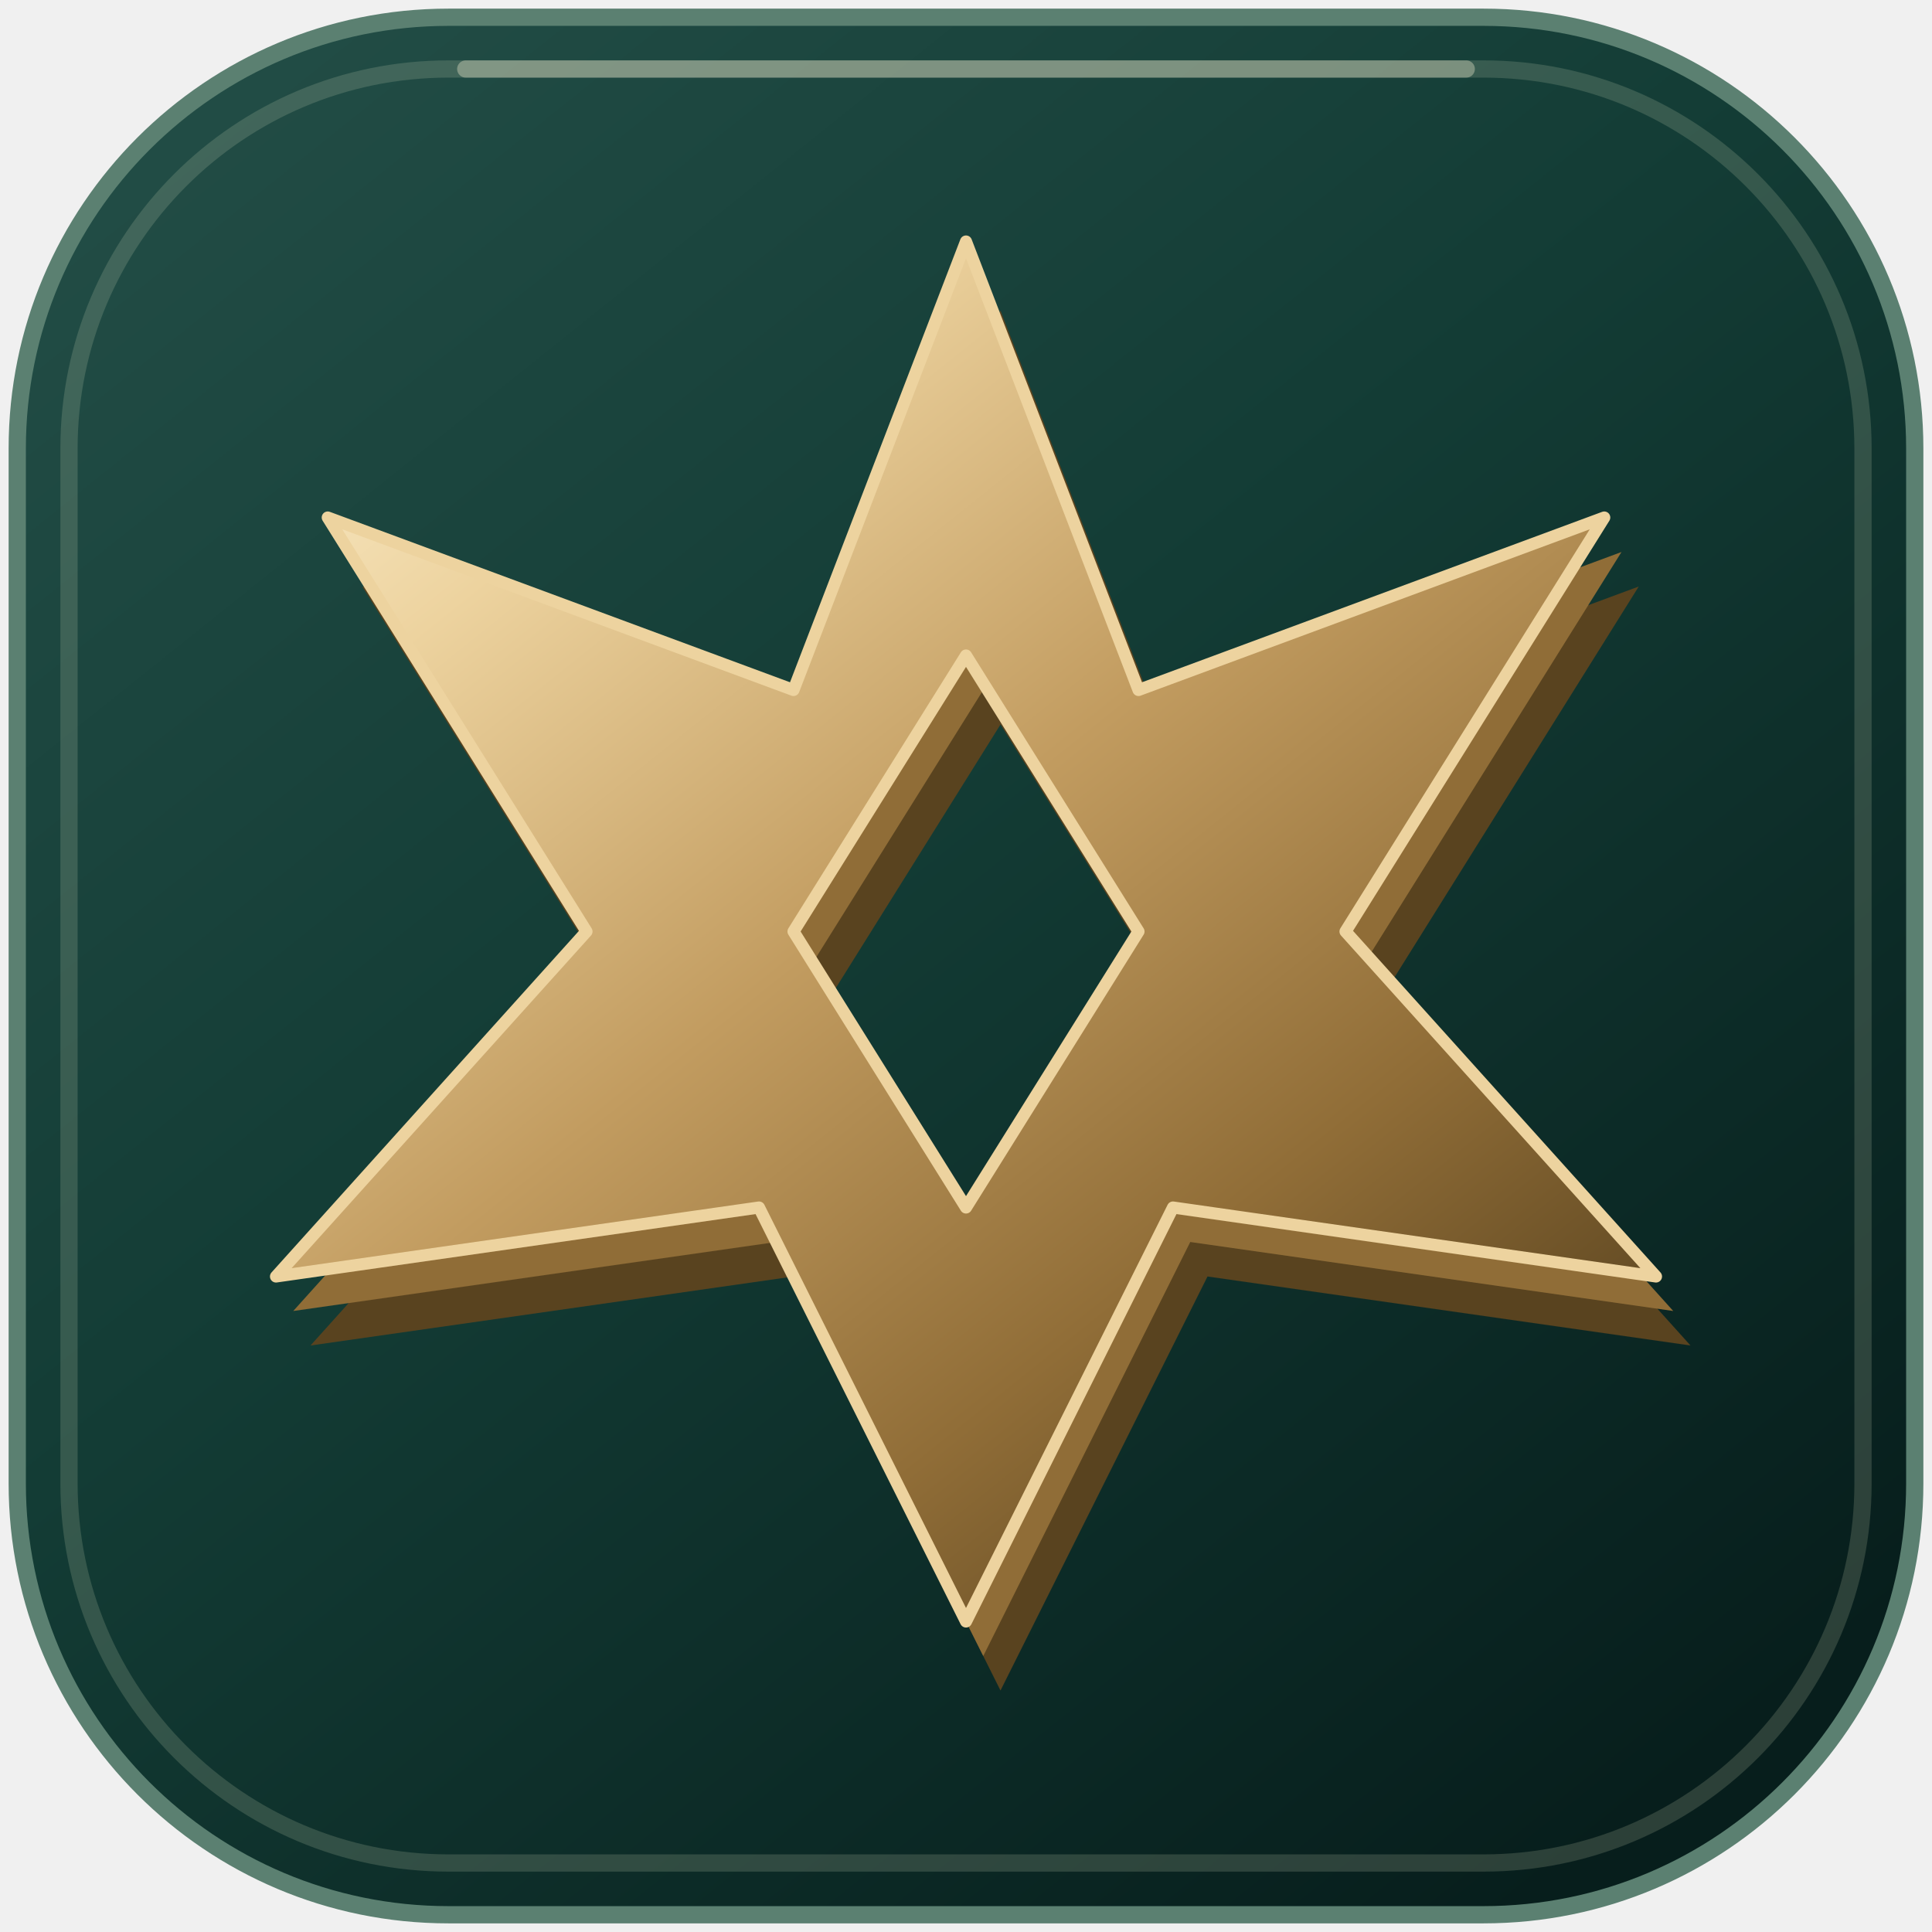
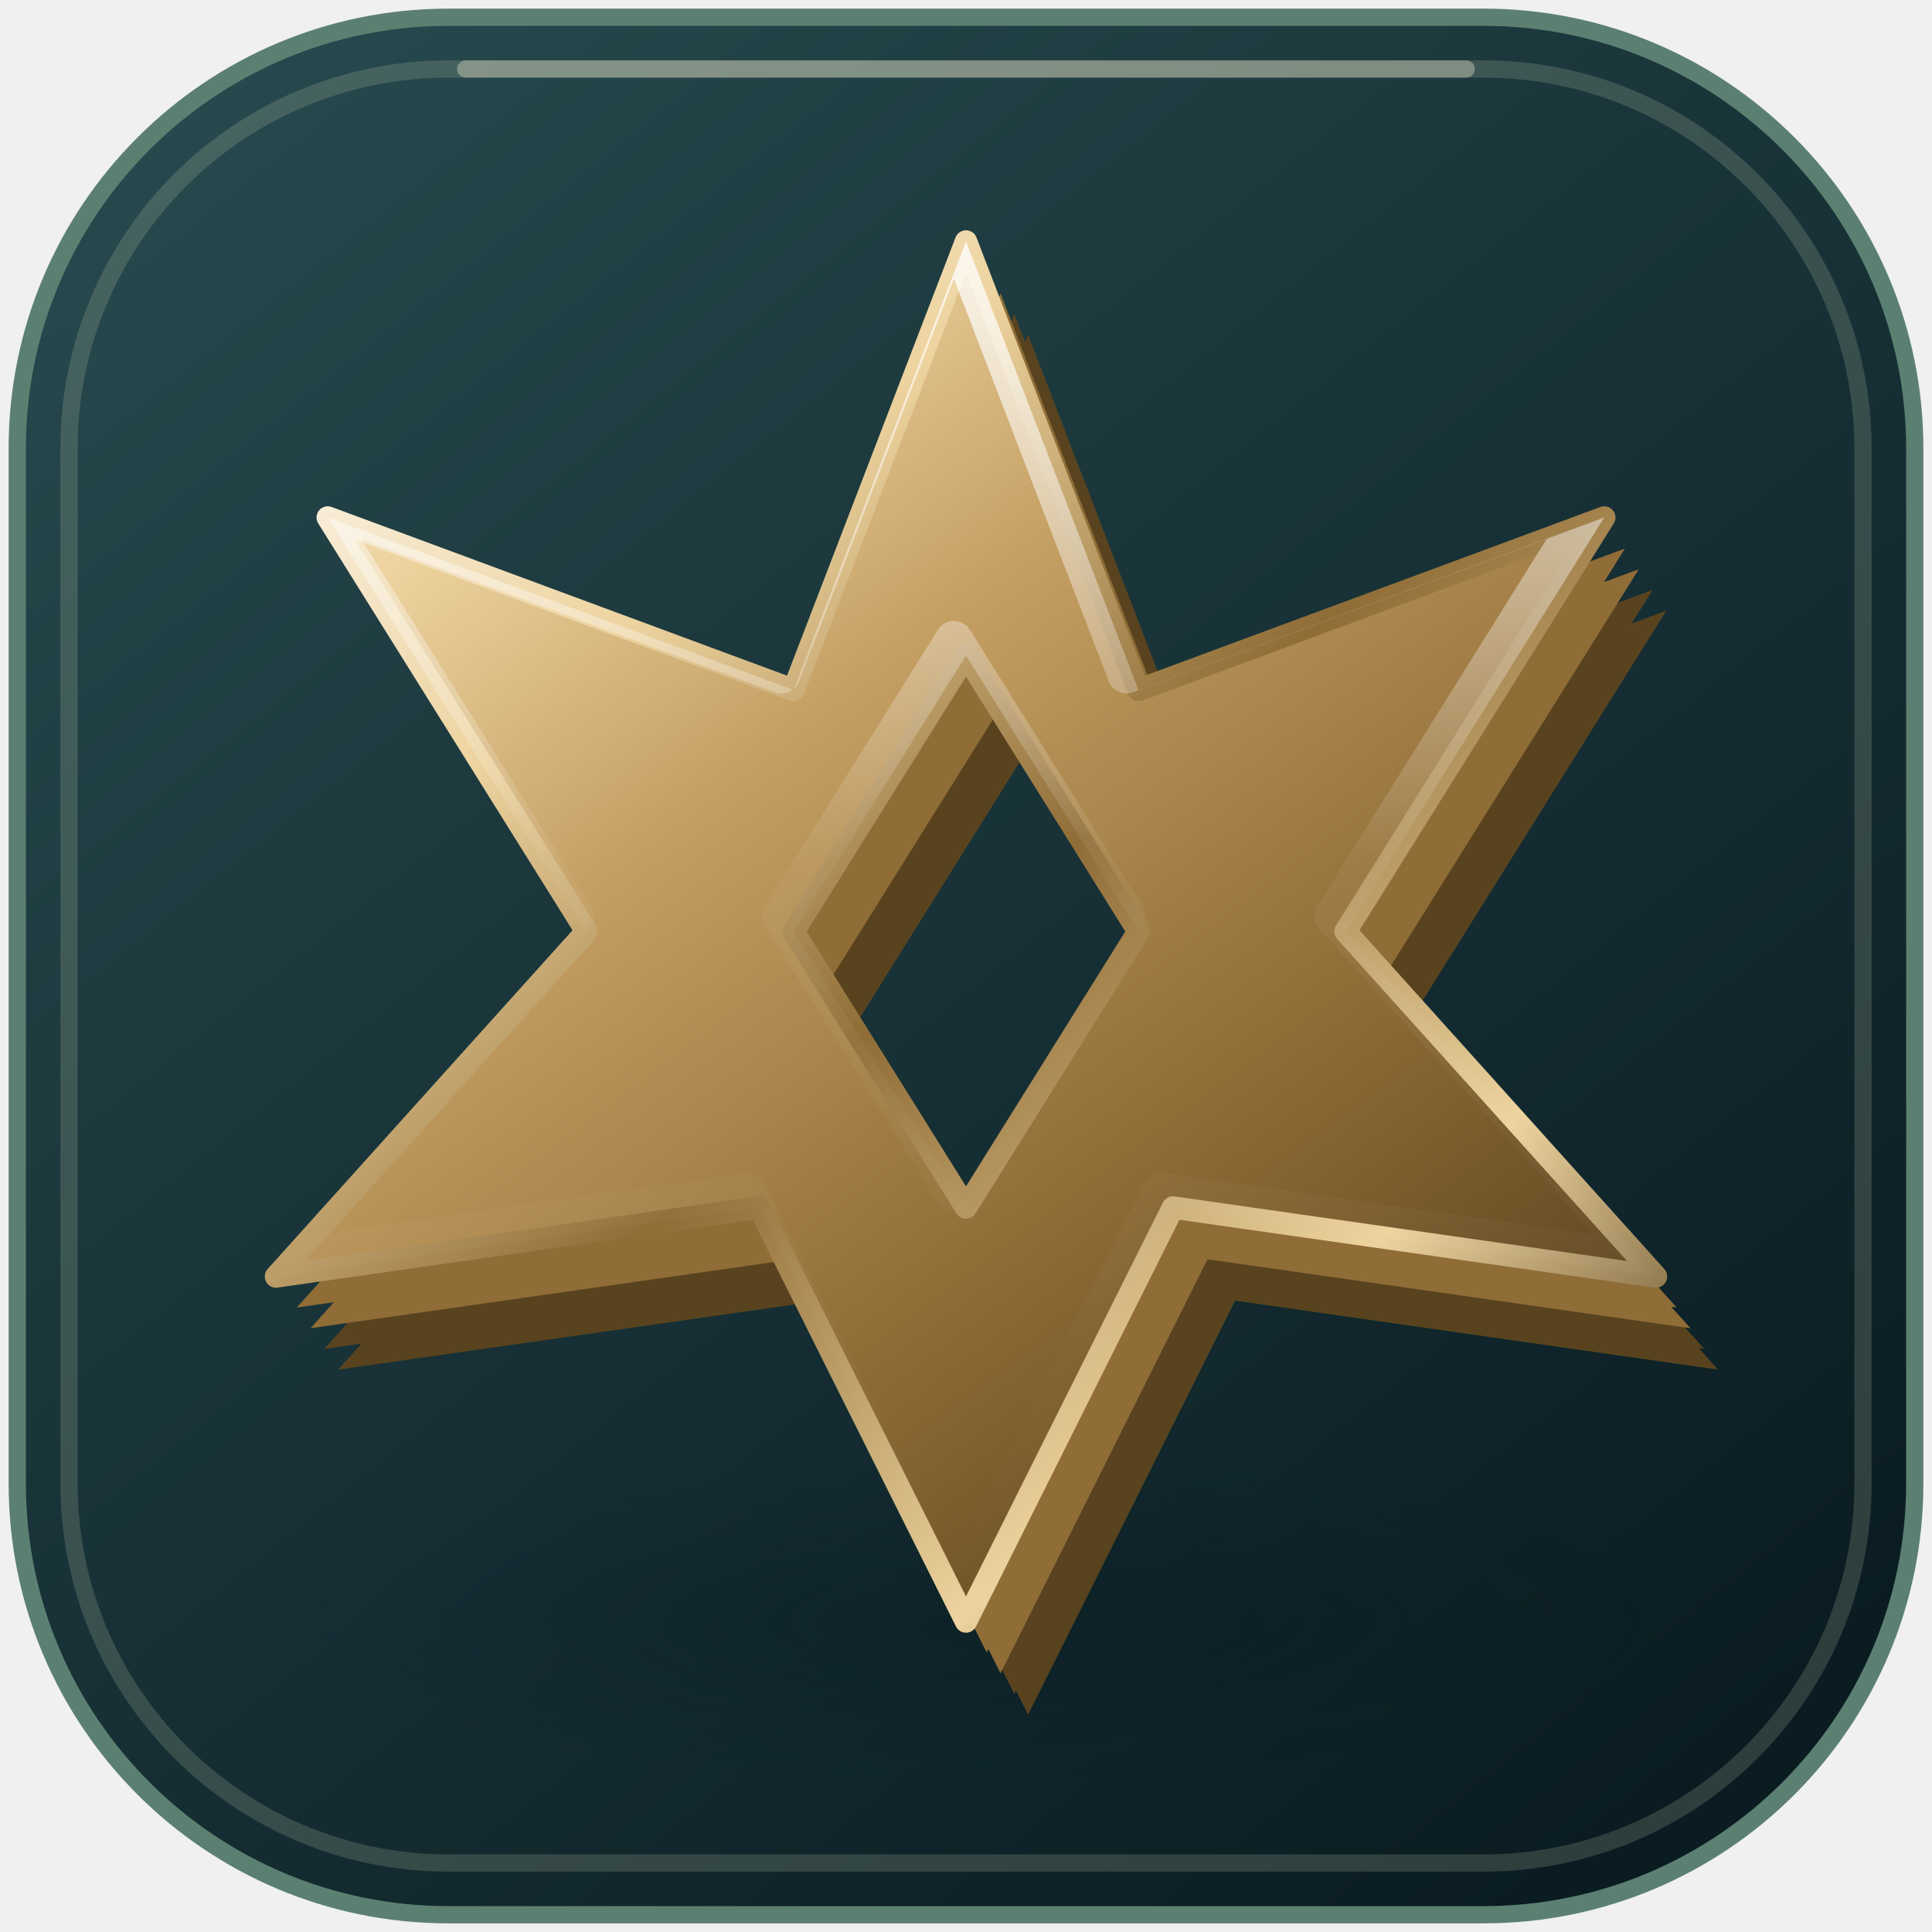
<svg xmlns="http://www.w3.org/2000/svg" viewBox="0 0 112 112" role="img" aria-label="DENTAYA">
  <defs>
-     <linearGradient id="dy-10-icon-face" x1="0" y1="0" x2=".8" y2="1" gradientUnits="objectBoundingBox">
+     <linearGradient id="dy-10-icon-face" x1="0" y1="0" x2=".75" y2="1">
      <stop offset="0" stop-color="#FFF5D9" />
-       <stop offset=".22" stop-color="#EDD39F" />
-       <stop offset=".5" stop-color="#C29C60" />
-       <stop offset=".77" stop-color="#906D37" />
+       <stop offset=".19" stop-color="#EDD39F" />
+       <stop offset=".42" stop-color="#C29C60" />
+       <stop offset=".72" stop-color="#906D37" />
+       <stop offset="1" stop-color="#59431F" />
+     </linearGradient>
+     <linearGradient id="dy-10-icon-bevel" x1="0" y1="0" x2=".9" y2="1">
+       <stop stop-color="#FFFFFF" />
+       <stop offset=".28" stop-color="#EDD39F" />
+       <stop offset=".53" stop-color="#906D37" />
+       <stop offset=".8" stop-color="#EDD39F" />
      <stop offset="1" stop-color="#59431F" />
    </linearGradient>
    <linearGradient id="dy-10-icon-tile" x2=".8" y2="1">
-       <stop stop-color="#244F48" />
-       <stop offset=".48" stop-color="#133C35" />
-       <stop offset="1" stop-color="#071E1C" />
+       <stop stop-color="#294C50" />
+       <stop offset=".48" stop-color="#193439" />
+       <stop offset="1" stop-color="#0A1C22" />
    </linearGradient>
+     <radialGradient id="dy-10-icon-shadow">
+       <stop stop-color="#061A20" stop-opacity=".36" />
+       <stop offset="1" stop-color="#061A20" stop-opacity="0" />
+     </radialGradient>
+     <linearGradient id="dy-10-icon-shine" x1="0" y1="0" x2="0" y2="1">
+       <stop stop-color="#FFFFFF" stop-opacity=".8" />
+       <stop offset=".46" stop-color="#FFFFFF" stop-opacity=".05" />
+       <stop offset="1" stop-color="#FFFFFF" stop-opacity="0" />
+     </linearGradient>
+     <clipPath id="dy-10-icon-clip">
+       <path fill="#FFFFFF" fill-rule="evenodd" d="M48 8L58 34L85 24L70 48L88 68L60 64L48 88L36 64L8 68L26 48L11 24L38 34ZM48 32L38 48L48 64L58 48Z" />
+     </clipPath>
  </defs>
  <rect x="1" y="1" width="110" height="110" rx="25" fill="url(#dy-10-icon-tile)" stroke="#5B8071" stroke-width="1" />
  <rect x="4" y="4" width="104" height="104" rx="22" fill="none" stroke="#DFE8C7" stroke-opacity=".17" />
  <path d="M27 4H85" stroke="#F8F1D3" stroke-opacity=".35" stroke-linecap="round" />
  <g transform="translate(8 6)">
-     <g data-material="champagne" data-depth="vector">
-       <g transform="translate(2 4)">
+     <g data-material="champagne" data-depth="vector" data-bevel="machined">
+       <ellipse cx="51" cy="88" rx="42" ry="10" fill="url(#dy-10-icon-shadow)" />
+       <g transform="translate(3.6 5.4)">
        <path fill="#59431F" fill-rule="evenodd" d="M48 8L58 34L85 24L70 48L88 68L60 64L48 88L36 64L8 68L26 48L11 24L38 34ZM48 32L38 48L48 64L58 48Z" />
      </g>
-       <g transform="translate(1 2)">
+       <g transform="translate(2.8 4.2)">
+         <path fill="#59431F" fill-rule="evenodd" d="M48 8L58 34L85 24L70 48L88 68L60 64L48 88L36 64L8 68L26 48L11 24L38 34ZM48 32L38 48L48 64L58 48Z" />
+       </g>
+       <g transform="translate(2 3)">
        <path fill="#906D37" fill-rule="evenodd" d="M48 8L58 34L85 24L70 48L88 68L60 64L48 88L36 64L8 68L26 48L11 24L38 34ZM48 32L38 48L48 64L58 48Z" />
      </g>
-       <path fill="url(#dy-10-icon-face)" fill-rule="evenodd" stroke="#EDD39F" stroke-width="0.7" stroke-linejoin="round" d="M48 8L58 34L85 24L70 48L88 68L60 64L48 88L36 64L8 68L26 48L11 24L38 34ZM48 32L38 48L48 64L58 48Z" />
+       <g transform="translate(1.2 1.8)">
+         <path fill="#906D37" fill-rule="evenodd" d="M48 8L58 34L85 24L70 48L88 68L60 64L48 88L36 64L8 68L26 48L11 24L38 34ZM48 32L38 48L48 64L58 48Z" />
+       </g>
+       <path fill="url(#dy-10-icon-face)" fill-rule="evenodd" stroke="url(#dy-10-icon-bevel)" stroke-width="1.3" stroke-linejoin="round" d="M48 8L58 34L85 24L70 48L88 68L60 64L48 88L36 64L8 68L26 48L11 24L38 34ZM48 32L38 48L48 64L58 48Z" />
+       <g clip-path="url(#dy-10-icon-clip)">
+         <g transform="translate(-.7 -.9)">
+           <path d="M48 8L58 34L85 24L70 48L88 68L60 64L48 88L36 64L8 68L26 48L11 24L38 34ZM48 32L38 48L48 64L58 48Z" fill="none" fill-rule="evenodd" stroke="url(#dy-10-icon-shine)" stroke-width="2.2" stroke-linejoin="round" />
+         </g>
+       </g>
    </g>
  </g>
</svg>
